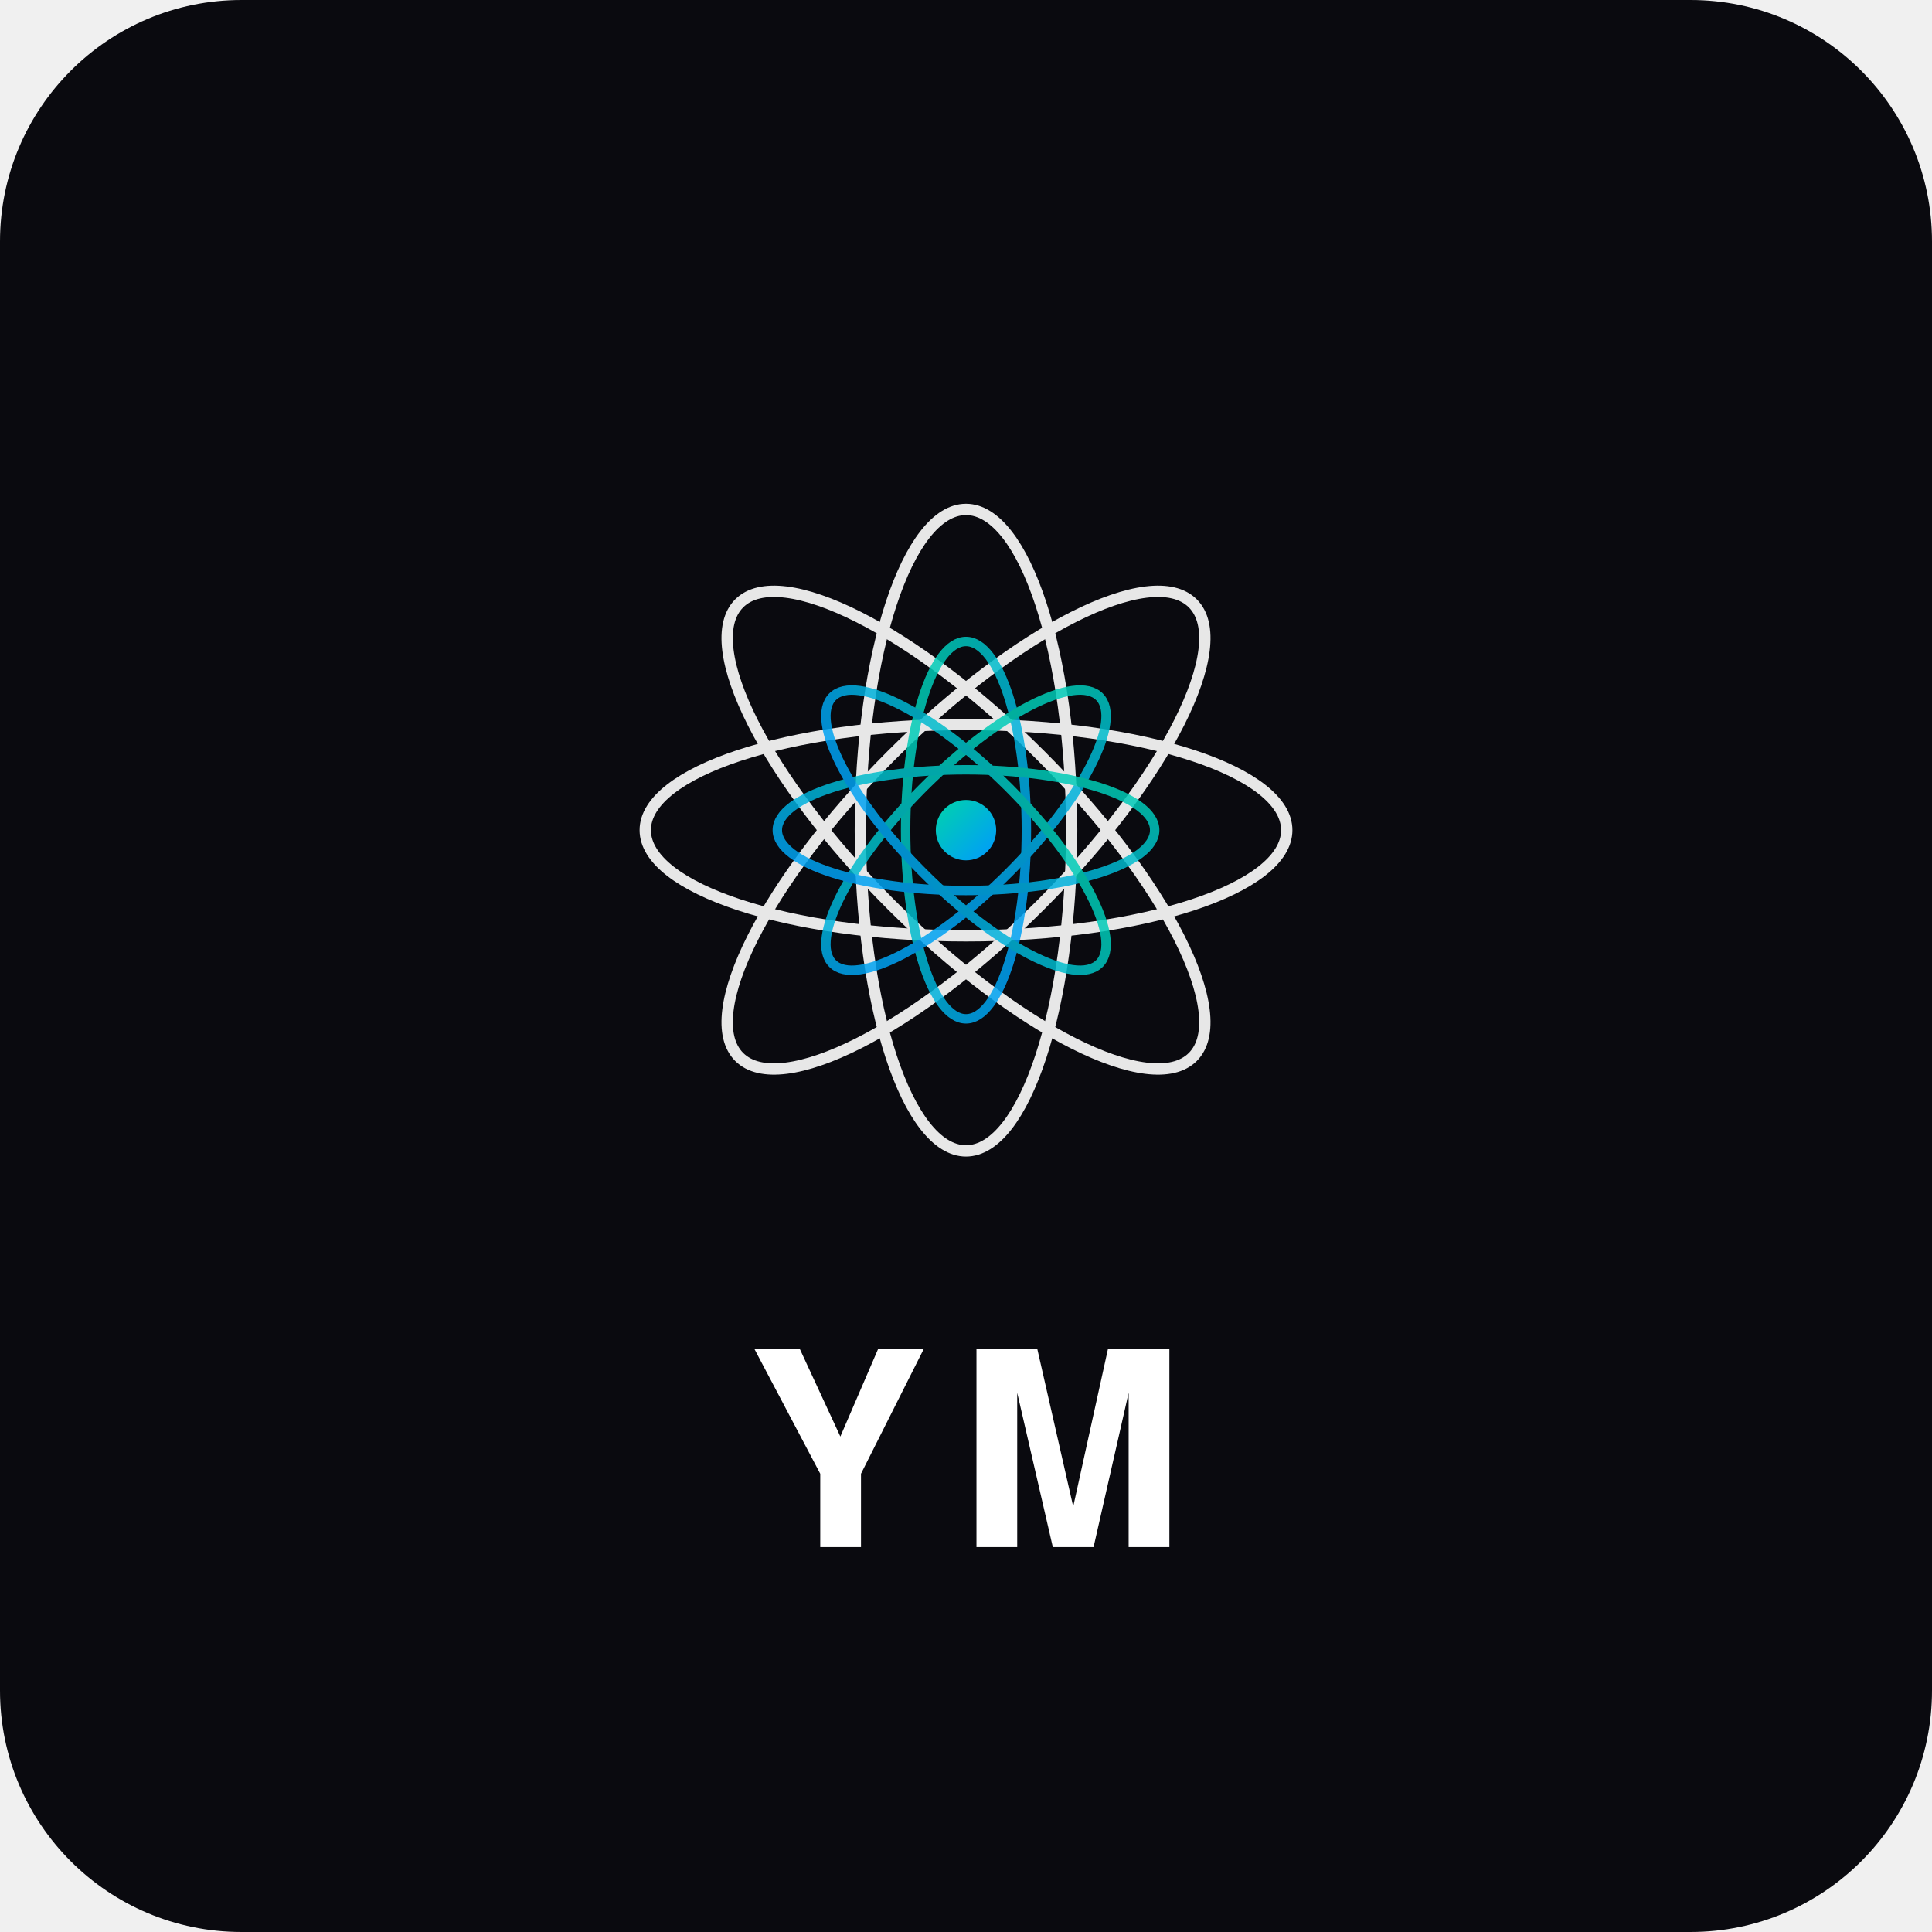
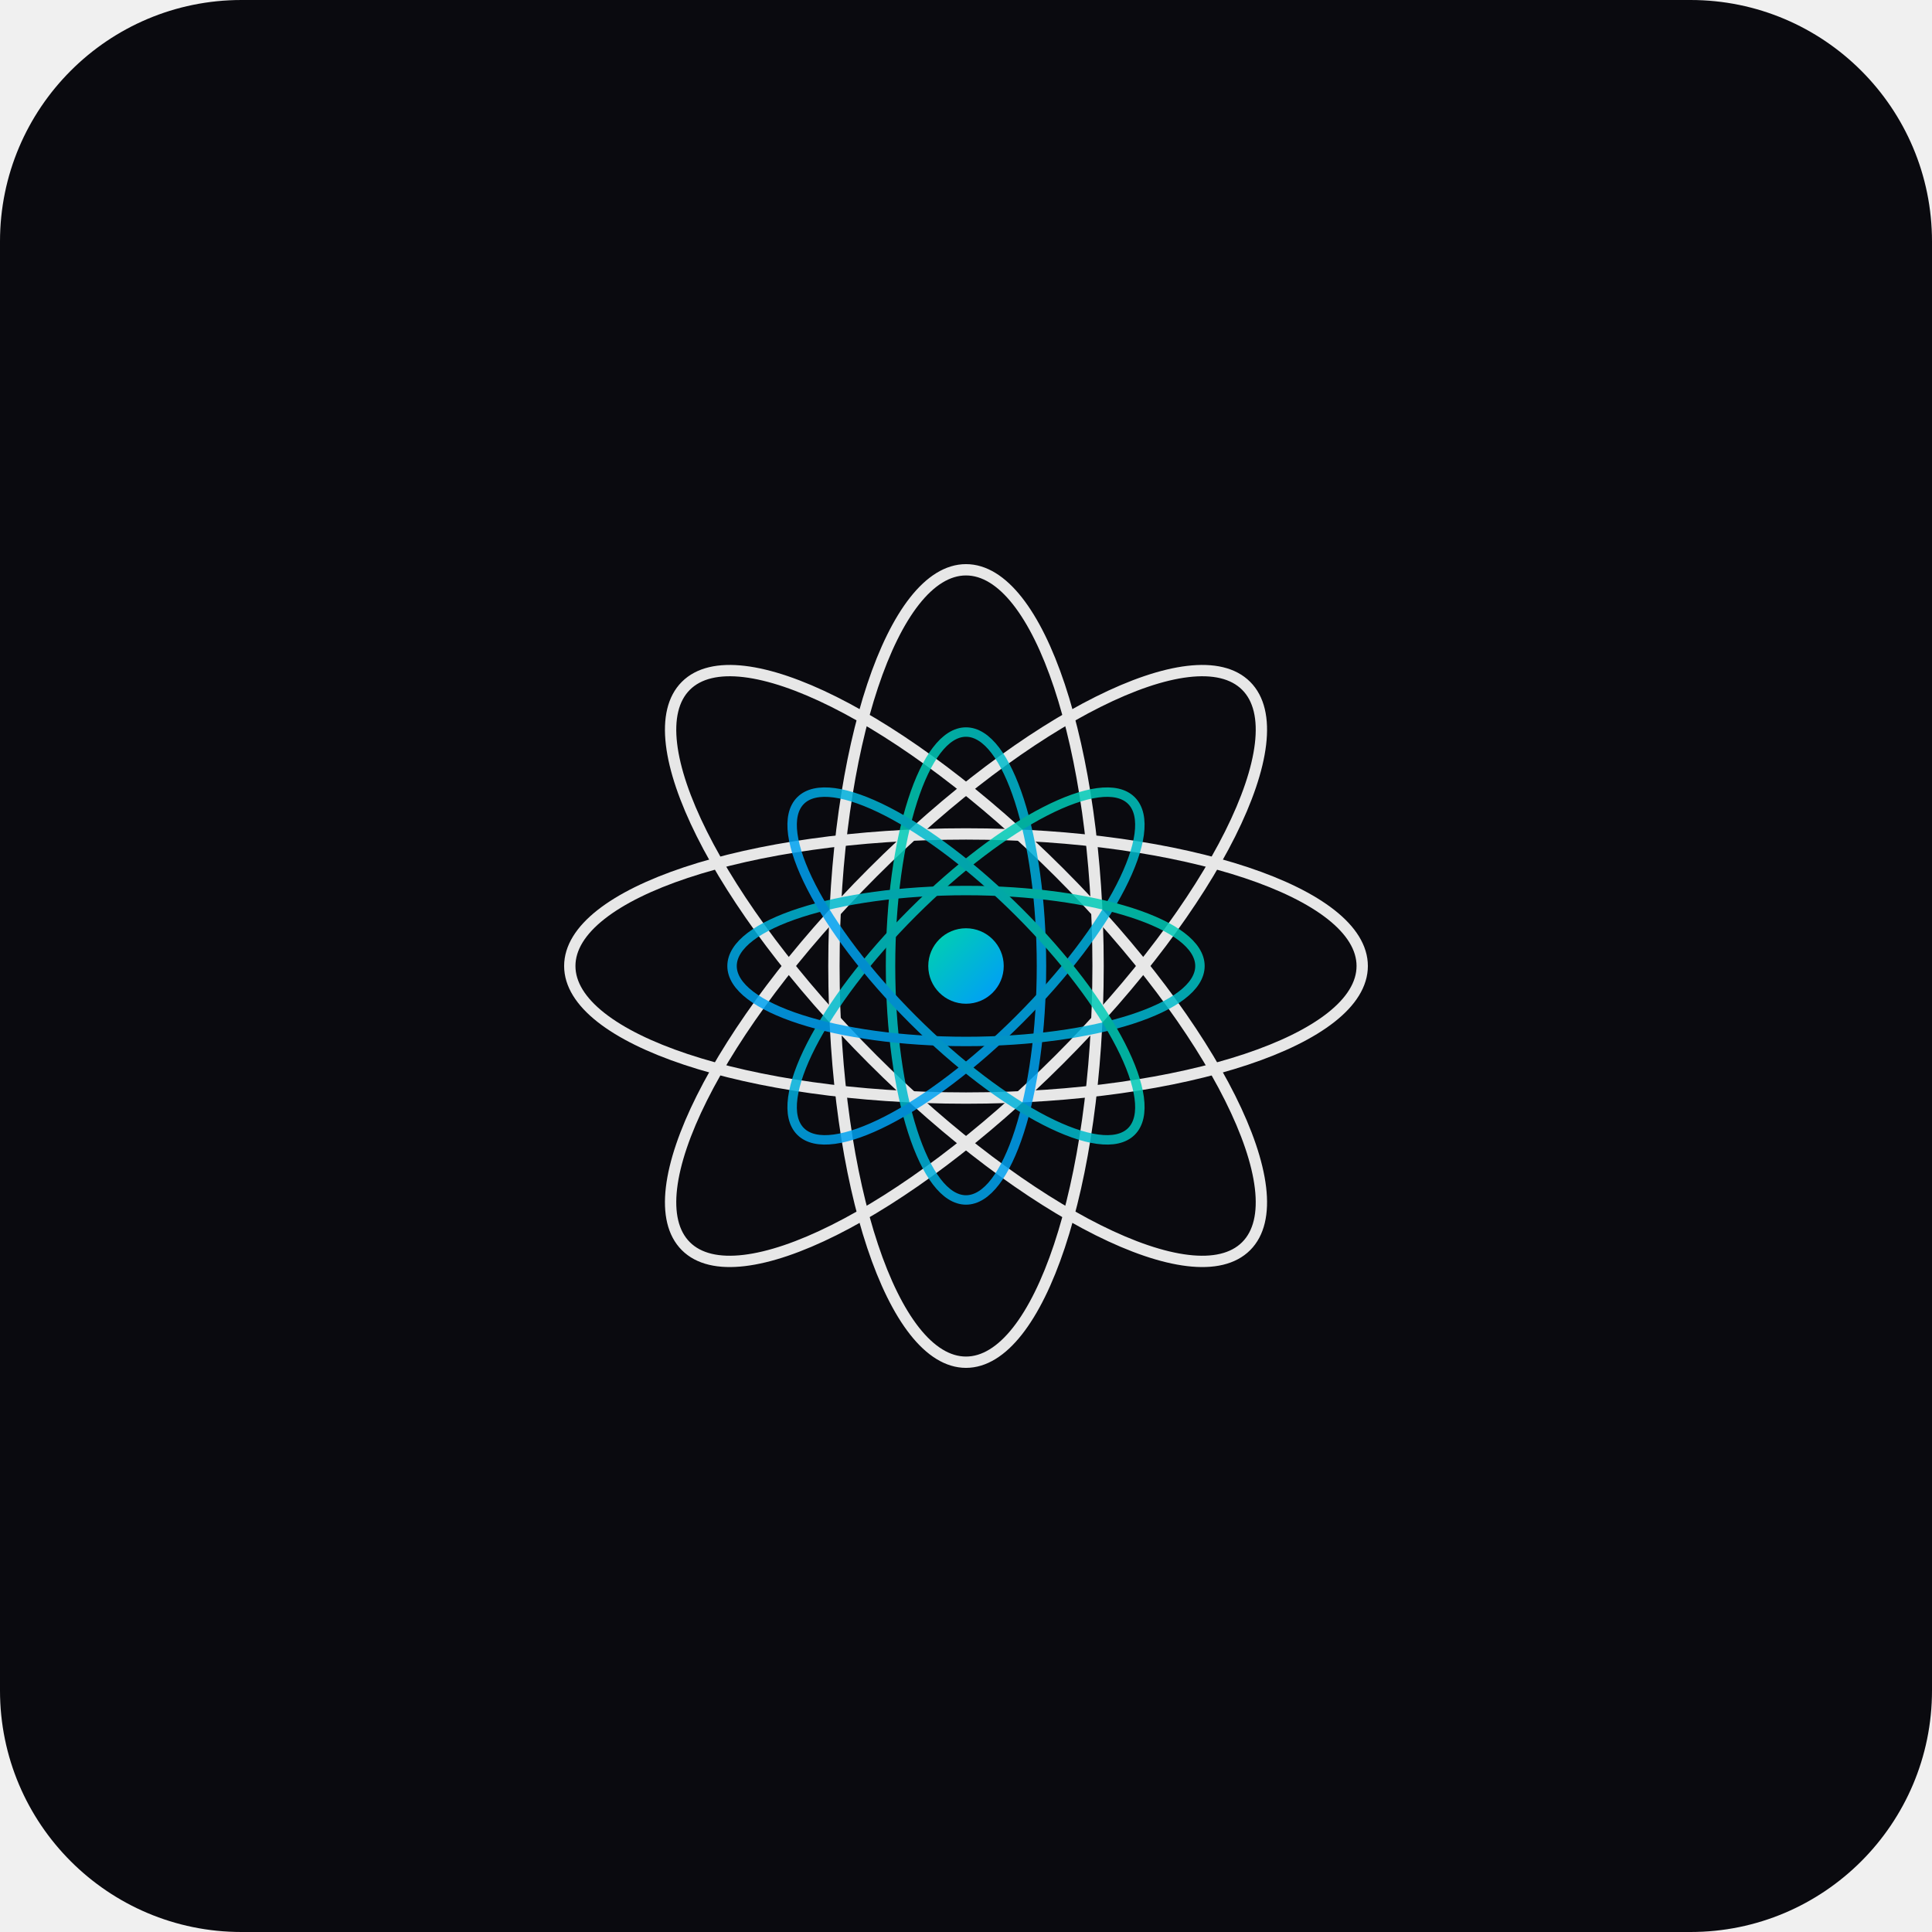
<svg xmlns="http://www.w3.org/2000/svg" width="512" height="512" viewBox="0 0 512 512">
  <rect width="512" height="512" rx="64" fill="#0a0a0f" />
  <defs>
    <linearGradient id="iconGradient" x1="0%" y1="0%" x2="100%" y2="100%">
      <stop offset="0%" style="stop-color:#00d4aa;stop-opacity:1" />
      <stop offset="100%" style="stop-color:#0099ff;stop-opacity:1" />
    </linearGradient>
  </defs>
-   <g transform="translate(256, 220)" fill="none">
+   <g transform="translate(256, 256)" fill="none">
    <g stroke="#ffffff" stroke-width="3" opacity="0.9">
-       <ellipse cx="0" cy="0" rx="28" ry="85" />
-       <ellipse cx="0" cy="0" rx="28" ry="85" transform="rotate(45)" />
-       <ellipse cx="0" cy="0" rx="28" ry="85" transform="rotate(90)" />
-       <ellipse cx="0" cy="0" rx="28" ry="85" transform="rotate(135)" />
+       <ellipse cx="0" cy="0" rx="35" ry="105" />
+       <ellipse cx="0" cy="0" rx="35" ry="105" transform="rotate(45)" />
+       <ellipse cx="0" cy="0" rx="35" ry="105" transform="rotate(90)" />
+       <ellipse cx="0" cy="0" rx="35" ry="105" transform="rotate(135)" />
    </g>
    <g stroke="url(#iconGradient)" stroke-width="2.5" opacity="0.85">
-       <ellipse cx="0" cy="0" rx="16" ry="50" />
-       <ellipse cx="0" cy="0" rx="16" ry="50" transform="rotate(45)" />
-       <ellipse cx="0" cy="0" rx="16" ry="50" transform="rotate(90)" />
-       <ellipse cx="0" cy="0" rx="16" ry="50" transform="rotate(135)" />
+       <ellipse cx="0" cy="0" rx="20" ry="62" />
+       <ellipse cx="0" cy="0" rx="20" ry="62" transform="rotate(45)" />
+       <ellipse cx="0" cy="0" rx="20" ry="62" transform="rotate(90)" />
+       <ellipse cx="0" cy="0" rx="20" ry="62" transform="rotate(135)" />
    </g>
-     <circle cx="0" cy="0" r="8" fill="url(#iconGradient)" />
+     <circle cx="0" cy="0" r="10" fill="url(#iconGradient)" />
  </g>
-   <text x="256" y="410" font-family="'Avenir Next', Avenir, 'Helvetica Neue', Helvetica, Arial, sans-serif" font-size="72" font-weight="700" fill="#ffffff" text-anchor="middle" letter-spacing="8">YM</text>
</svg>
